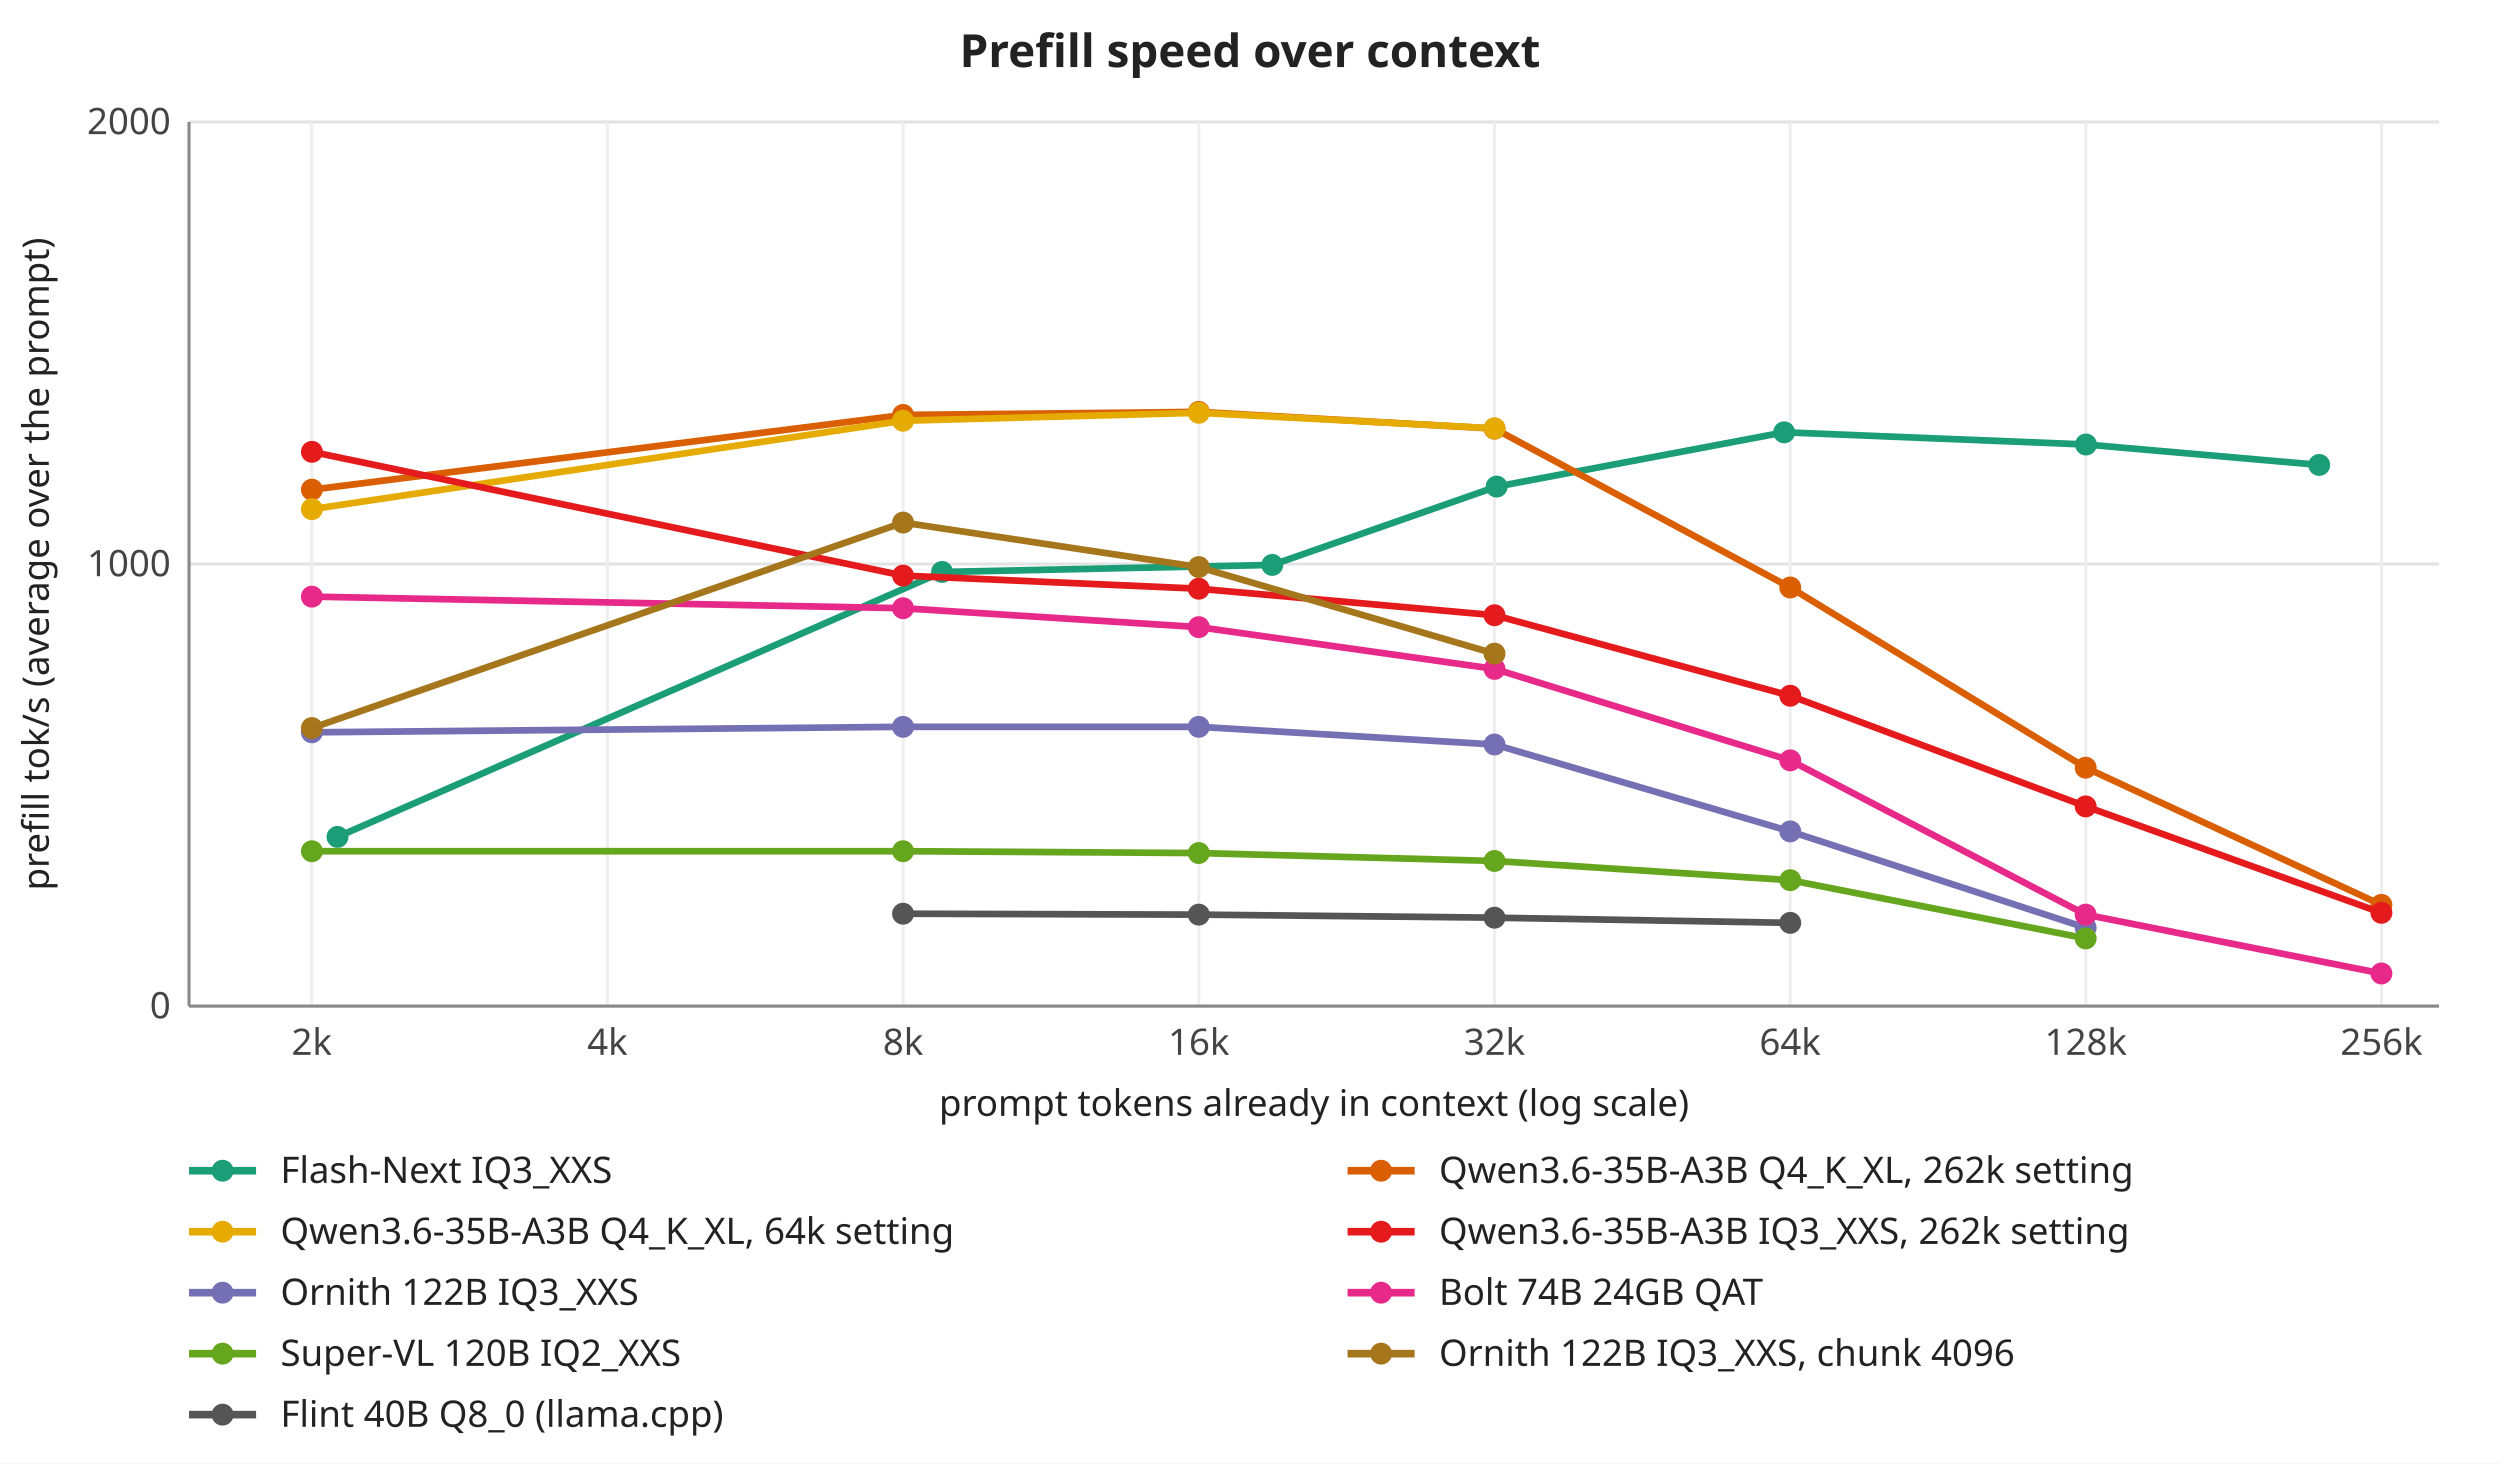
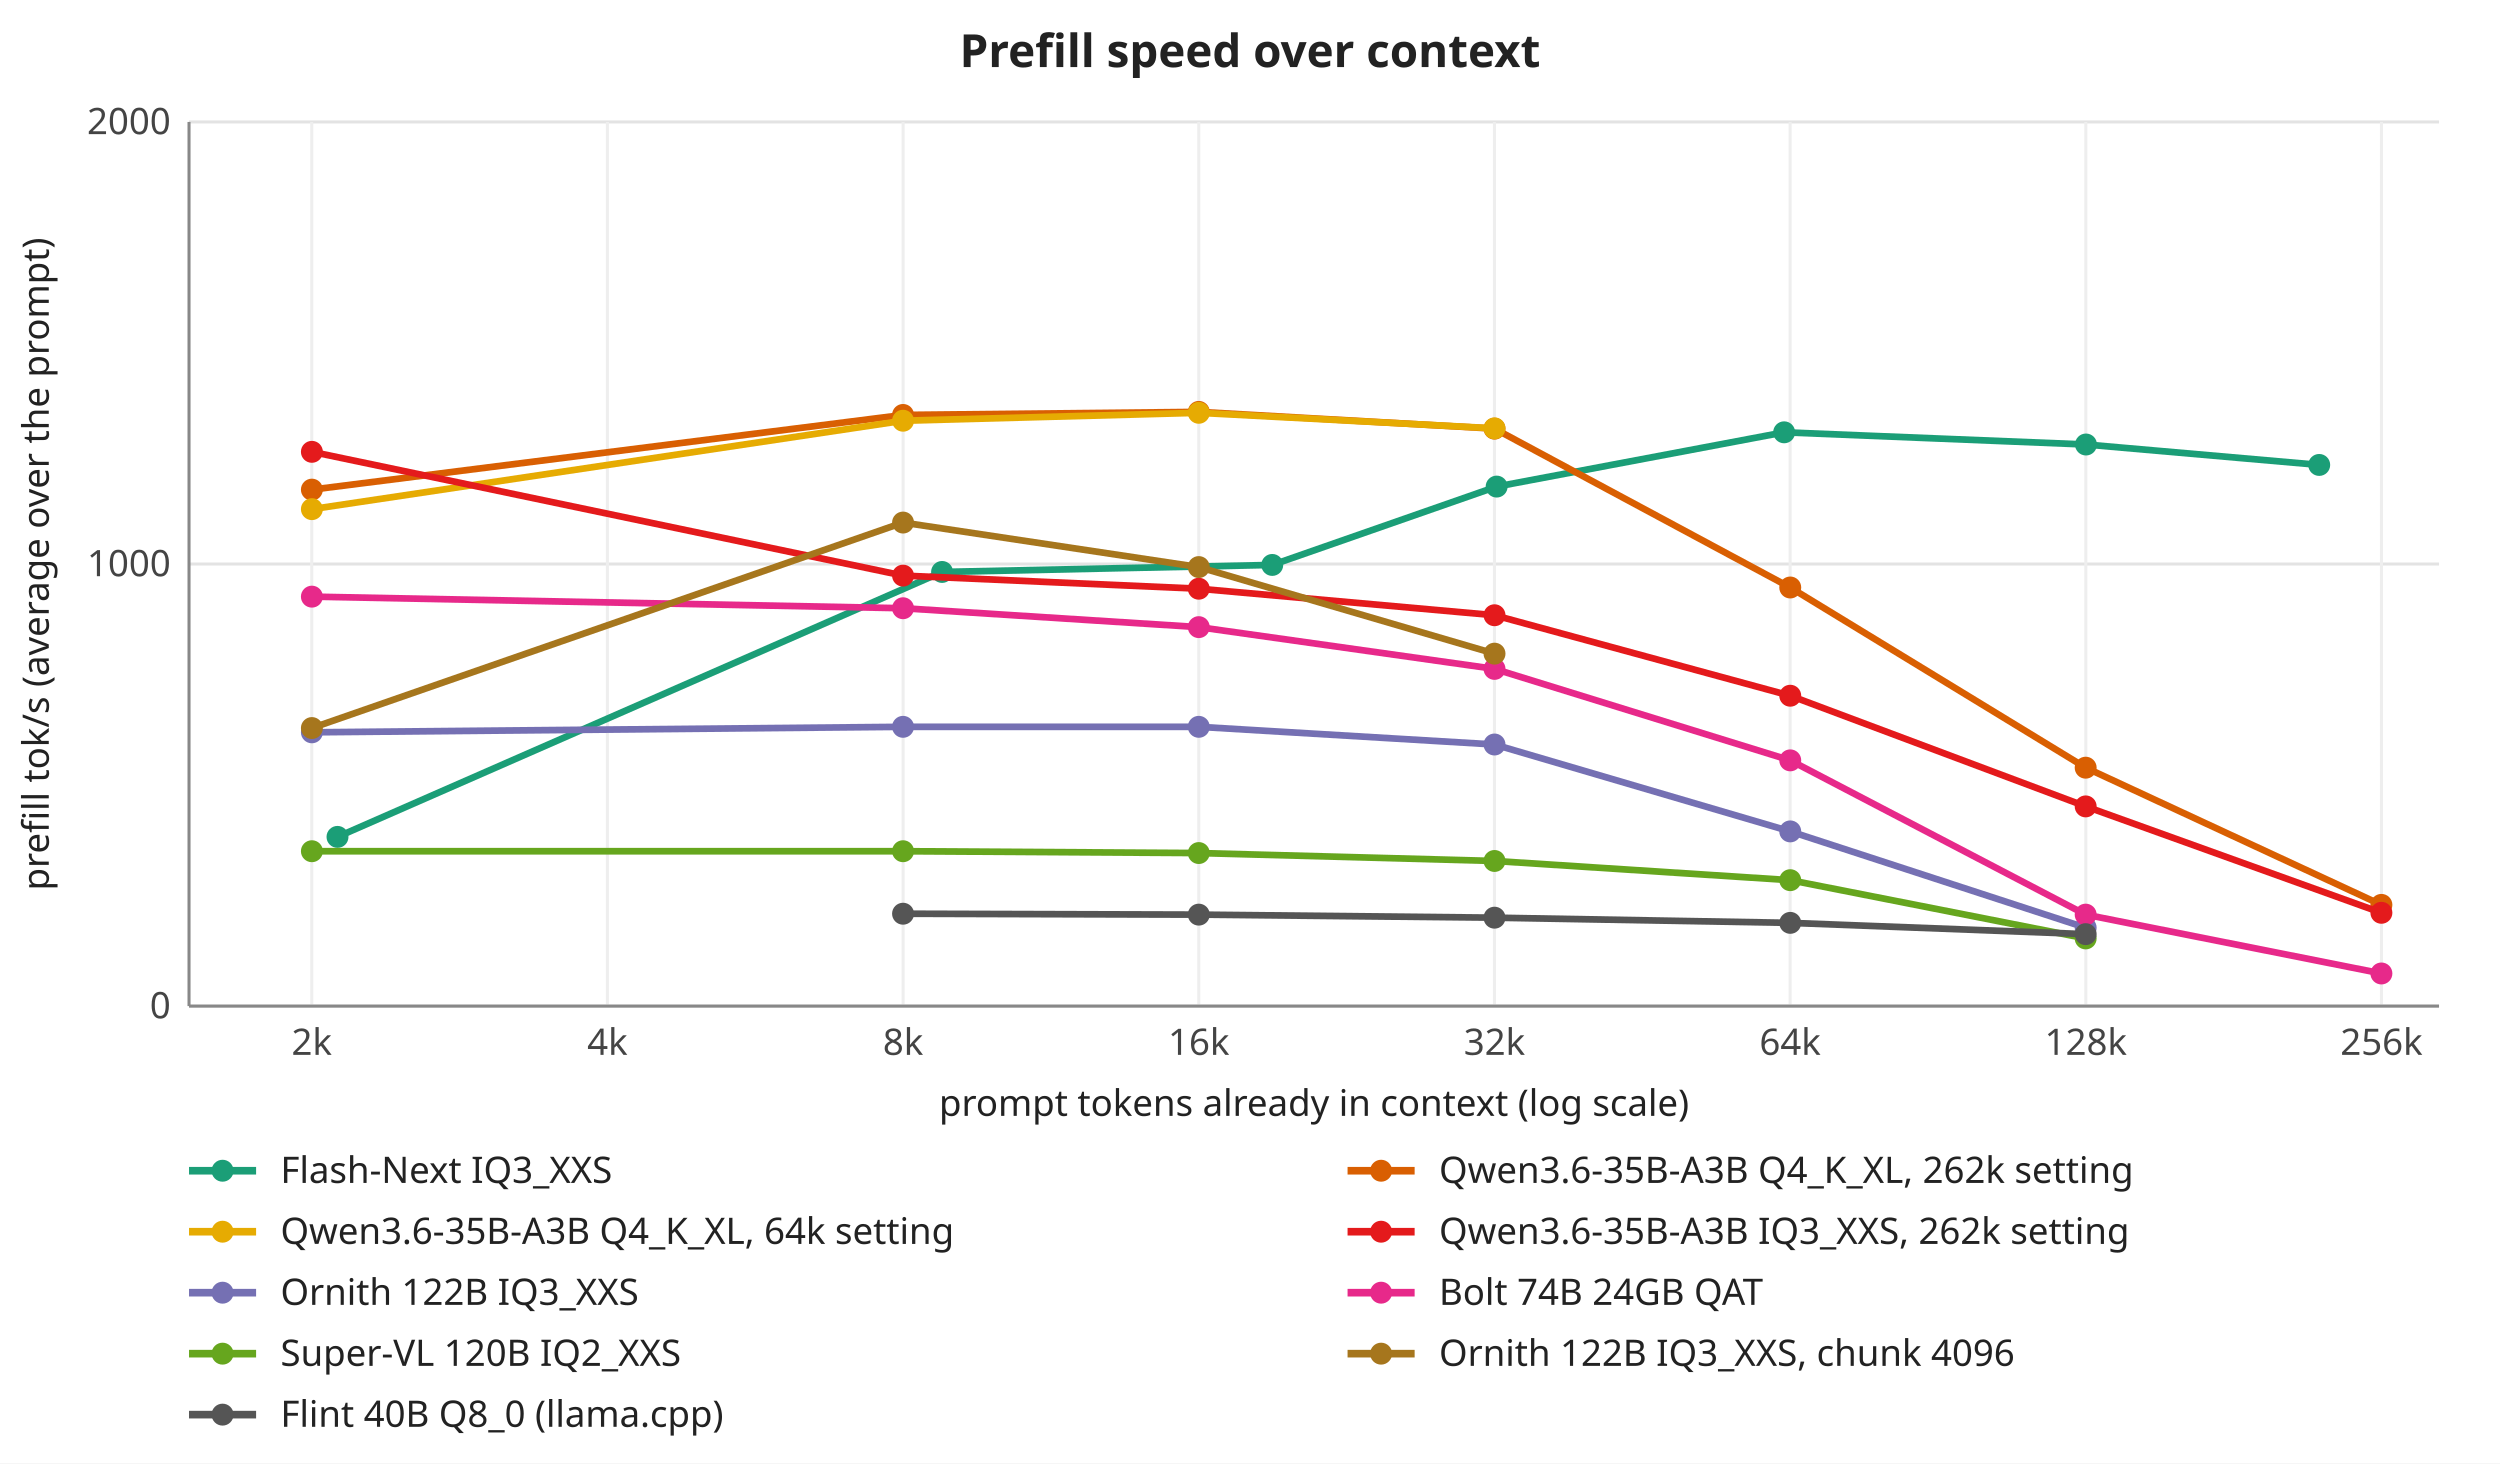
<svg xmlns="http://www.w3.org/2000/svg" viewBox="0 0 820 480" font-family="sans-serif" font-size="12">
  <rect width="820" height="480" fill="#ffffff" />
  <text x="410.0" y="22" text-anchor="middle" font-size="15" font-weight="bold" fill="#222">Prefill speed over context</text>
  <line x1="62" x2="800" y1="330.0" y2="330.0" stroke="#e3e3e3" />
  <text x="56" y="334.0" text-anchor="end" fill="#444">0</text>
  <line x1="62" x2="800" y1="185.0" y2="185.0" stroke="#e3e3e3" />
  <text x="56" y="189.0" text-anchor="end" fill="#444">1000</text>
  <line x1="62" x2="800" y1="40.0" y2="40.0" stroke="#e3e3e3" />
  <text x="56" y="44.0" text-anchor="end" fill="#444">2000</text>
  <line x1="102.251" x2="102.251" y1="40" y2="330" stroke="#eee" />
  <text x="102.251" y="346" text-anchor="middle" fill="#444">2k</text>
  <line x1="199.234" x2="199.234" y1="40" y2="330" stroke="#eee" />
  <text x="199.234" y="346" text-anchor="middle" fill="#444">4k</text>
  <line x1="296.216" x2="296.216" y1="40" y2="330" stroke="#eee" />
  <text x="296.216" y="346" text-anchor="middle" fill="#444">8k</text>
  <line x1="393.198" x2="393.198" y1="40" y2="330" stroke="#eee" />
  <text x="393.198" y="346" text-anchor="middle" fill="#444">16k</text>
  <line x1="490.18" x2="490.18" y1="40" y2="330" stroke="#eee" />
  <text x="490.18" y="346" text-anchor="middle" fill="#444">32k</text>
  <line x1="587.162" x2="587.162" y1="40" y2="330" stroke="#eee" />
  <text x="587.162" y="346" text-anchor="middle" fill="#444">64k</text>
  <line x1="684.145" x2="684.145" y1="40" y2="330" stroke="#eee" />
  <text x="684.145" y="346" text-anchor="middle" fill="#444">128k</text>
  <line x1="781.127" x2="781.127" y1="40" y2="330" stroke="#eee" />
  <text x="781.127" y="346" text-anchor="middle" fill="#444">256k</text>
  <line x1="62" x2="62" y1="40" y2="330" stroke="#888" />
  <line x1="62" x2="800" y1="330" y2="330" stroke="#888" />
  <text x="431.0" y="366" text-anchor="middle" fill="#222">prompt tokens already in context (log scale)</text>
  <text transform="translate(16,185.0) rotate(-90)" text-anchor="middle" fill="#222">prefill tok/s (average over the prompt)</text>
  <polyline fill="none" stroke="#1b9e77" stroke-width="2.2" points="110.7,274.5 309.0,187.6 417.3,185.3 490.9,159.6 585.2,141.8 684.2,145.8 760.7,152.5" />
  <circle cx="110.7" cy="274.5" r="3.6" fill="#1b9e77" />
  <circle cx="309.0" cy="187.6" r="3.6" fill="#1b9e77" />
  <circle cx="417.3" cy="185.3" r="3.6" fill="#1b9e77" />
  <circle cx="490.9" cy="159.6" r="3.6" fill="#1b9e77" />
  <circle cx="585.2" cy="141.8" r="3.6" fill="#1b9e77" />
  <circle cx="684.2" cy="145.8" r="3.6" fill="#1b9e77" />
  <circle cx="760.7" cy="152.5" r="3.6" fill="#1b9e77" />
  <polyline fill="none" stroke="#d95f02" stroke-width="2.2" points="102.3,160.6 296.2,136.1 393.2,135.1 490.2,140.6 587.2,192.7 684.1,251.8 781.1,296.8" />
  <circle cx="102.3" cy="160.6" r="3.6" fill="#d95f02" />
  <circle cx="296.2" cy="136.1" r="3.6" fill="#d95f02" />
  <circle cx="393.2" cy="135.1" r="3.6" fill="#d95f02" />
  <circle cx="490.2" cy="140.6" r="3.6" fill="#d95f02" />
  <circle cx="587.2" cy="192.7" r="3.6" fill="#d95f02" />
  <circle cx="684.1" cy="251.8" r="3.6" fill="#d95f02" />
  <circle cx="781.1" cy="296.8" r="3.6" fill="#d95f02" />
  <polyline fill="none" stroke="#e6ab02" stroke-width="2.2" points="102.3,167.0 296.2,138.0 393.2,135.4 490.2,140.5" />
  <circle cx="102.3" cy="167.0" r="3.6" fill="#e6ab02" />
  <circle cx="296.2" cy="138.0" r="3.6" fill="#e6ab02" />
  <circle cx="393.2" cy="135.4" r="3.6" fill="#e6ab02" />
  <circle cx="490.2" cy="140.5" r="3.6" fill="#e6ab02" />
  <polyline fill="none" stroke="#e41a1c" stroke-width="2.2" points="102.3,148.2 296.2,188.8 393.2,193.1 490.2,201.8 587.2,228.2 684.1,264.5 781.1,299.4" />
  <circle cx="102.3" cy="148.2" r="3.6" fill="#e41a1c" />
  <circle cx="296.2" cy="188.8" r="3.6" fill="#e41a1c" />
  <circle cx="393.2" cy="193.1" r="3.6" fill="#e41a1c" />
  <circle cx="490.2" cy="201.8" r="3.6" fill="#e41a1c" />
  <circle cx="587.2" cy="228.2" r="3.6" fill="#e41a1c" />
  <circle cx="684.1" cy="264.5" r="3.6" fill="#e41a1c" />
  <circle cx="781.1" cy="299.4" r="3.6" fill="#e41a1c" />
  <polyline fill="none" stroke="#7570b3" stroke-width="2.2" points="102.3,240.2 296.2,238.4 393.2,238.4 490.2,244.2 587.2,272.7 684.1,304.3" />
  <circle cx="102.3" cy="240.2" r="3.6" fill="#7570b3" />
  <circle cx="296.2" cy="238.4" r="3.6" fill="#7570b3" />
  <circle cx="393.2" cy="238.4" r="3.6" fill="#7570b3" />
  <circle cx="490.2" cy="244.2" r="3.6" fill="#7570b3" />
  <circle cx="587.2" cy="272.7" r="3.6" fill="#7570b3" />
  <circle cx="684.1" cy="304.3" r="3.6" fill="#7570b3" />
  <polyline fill="none" stroke="#e7298a" stroke-width="2.2" points="102.3,195.7 296.2,199.5 393.2,205.7 490.2,219.4 587.2,249.4 684.1,300.0 781.1,319.3" />
  <circle cx="102.3" cy="195.7" r="3.6" fill="#e7298a" />
  <circle cx="296.2" cy="199.5" r="3.6" fill="#e7298a" />
  <circle cx="393.2" cy="205.7" r="3.6" fill="#e7298a" />
  <circle cx="490.2" cy="219.4" r="3.6" fill="#e7298a" />
  <circle cx="587.2" cy="249.4" r="3.6" fill="#e7298a" />
  <circle cx="684.1" cy="300.0" r="3.6" fill="#e7298a" />
  <circle cx="781.1" cy="319.3" r="3.6" fill="#e7298a" />
  <polyline fill="none" stroke="#66a61e" stroke-width="2.2" points="102.3,279.2 296.2,279.2 393.2,279.8 490.2,282.4 587.2,288.7 684.1,307.8" />
  <circle cx="102.3" cy="279.2" r="3.6" fill="#66a61e" />
  <circle cx="296.2" cy="279.2" r="3.6" fill="#66a61e" />
  <circle cx="393.2" cy="279.8" r="3.6" fill="#66a61e" />
  <circle cx="490.2" cy="282.4" r="3.6" fill="#66a61e" />
  <circle cx="587.2" cy="288.7" r="3.6" fill="#66a61e" />
  <circle cx="684.1" cy="307.8" r="3.6" fill="#66a61e" />
  <polyline fill="none" stroke="#a6761d" stroke-width="2.2" points="102.3,238.8 296.2,171.4 393.2,186.0 490.2,214.4" />
  <circle cx="102.3" cy="238.8" r="3.6" fill="#a6761d" />
  <circle cx="296.2" cy="171.4" r="3.6" fill="#a6761d" />
  <circle cx="393.2" cy="186.0" r="3.6" fill="#a6761d" />
  <circle cx="490.2" cy="214.4" r="3.6" fill="#a6761d" />
-   <polyline fill="none" stroke="#555555" stroke-width="2.2" points="296.2,299.7 393.2,300.0 490.2,301.0 587.2,302.7" />
+   <polyline fill="none" stroke="#555555" stroke-width="2.2" points="296.2,299.7 393.2,300.0 490.2,301.0 587.2,302.7 684.1,306.4" />
  <circle cx="296.2" cy="299.7" r="3.6" fill="#555555" />
  <circle cx="393.2" cy="300.0" r="3.6" fill="#555555" />
  <circle cx="490.2" cy="301.0" r="3.6" fill="#555555" />
  <circle cx="587.2" cy="302.7" r="3.6" fill="#555555" />
+   <circle cx="684.1" cy="306.4" r="3.6" fill="#555555" />
  <line x1="62" x2="84" y1="384" y2="384" stroke="#1b9e77" stroke-width="2.5" />
  <circle cx="73" cy="384" r="3.6" fill="#1b9e77" />
  <text x="92" y="388" fill="#222">Flash-Next IQ3_XXS</text>
  <line x1="442" x2="464" y1="384" y2="384" stroke="#d95f02" stroke-width="2.5" />
  <circle cx="453" cy="384" r="3.6" fill="#d95f02" />
  <text x="472" y="388" fill="#222">Qwen3.6-35B-A3B Q4_K_XL, 262k setting</text>
  <line x1="62" x2="84" y1="404" y2="404" stroke="#e6ab02" stroke-width="2.5" />
  <circle cx="73" cy="404" r="3.6" fill="#e6ab02" />
  <text x="92" y="408" fill="#222">Qwen3.6-35B-A3B Q4_K_XL, 64k setting</text>
  <line x1="442" x2="464" y1="404" y2="404" stroke="#e41a1c" stroke-width="2.5" />
  <circle cx="453" cy="404" r="3.6" fill="#e41a1c" />
  <text x="472" y="408" fill="#222">Qwen3.6-35B-A3B IQ3_XXS, 262k setting</text>
  <line x1="62" x2="84" y1="424" y2="424" stroke="#7570b3" stroke-width="2.5" />
  <circle cx="73" cy="424" r="3.6" fill="#7570b3" />
  <text x="92" y="428" fill="#222">Ornith 122B IQ3_XXS</text>
  <line x1="442" x2="464" y1="424" y2="424" stroke="#e7298a" stroke-width="2.5" />
  <circle cx="453" cy="424" r="3.6" fill="#e7298a" />
  <text x="472" y="428" fill="#222">Bolt 74B 24GB QAT</text>
  <line x1="62" x2="84" y1="444" y2="444" stroke="#66a61e" stroke-width="2.5" />
  <circle cx="73" cy="444" r="3.6" fill="#66a61e" />
  <text x="92" y="448" fill="#222">Super-VL 120B IQ2_XXS</text>
  <line x1="442" x2="464" y1="444" y2="444" stroke="#a6761d" stroke-width="2.5" />
  <circle cx="453" cy="444" r="3.6" fill="#a6761d" />
  <text x="472" y="448" fill="#222">Ornith 122B IQ3_XXS, chunk 4096</text>
  <line x1="62" x2="84" y1="464" y2="464" stroke="#555555" stroke-width="2.5" />
  <circle cx="73" cy="464" r="3.6" fill="#555555" />
  <text x="92" y="468" fill="#222">Flint 40B Q8_0 (llama.cpp)</text>
</svg>
